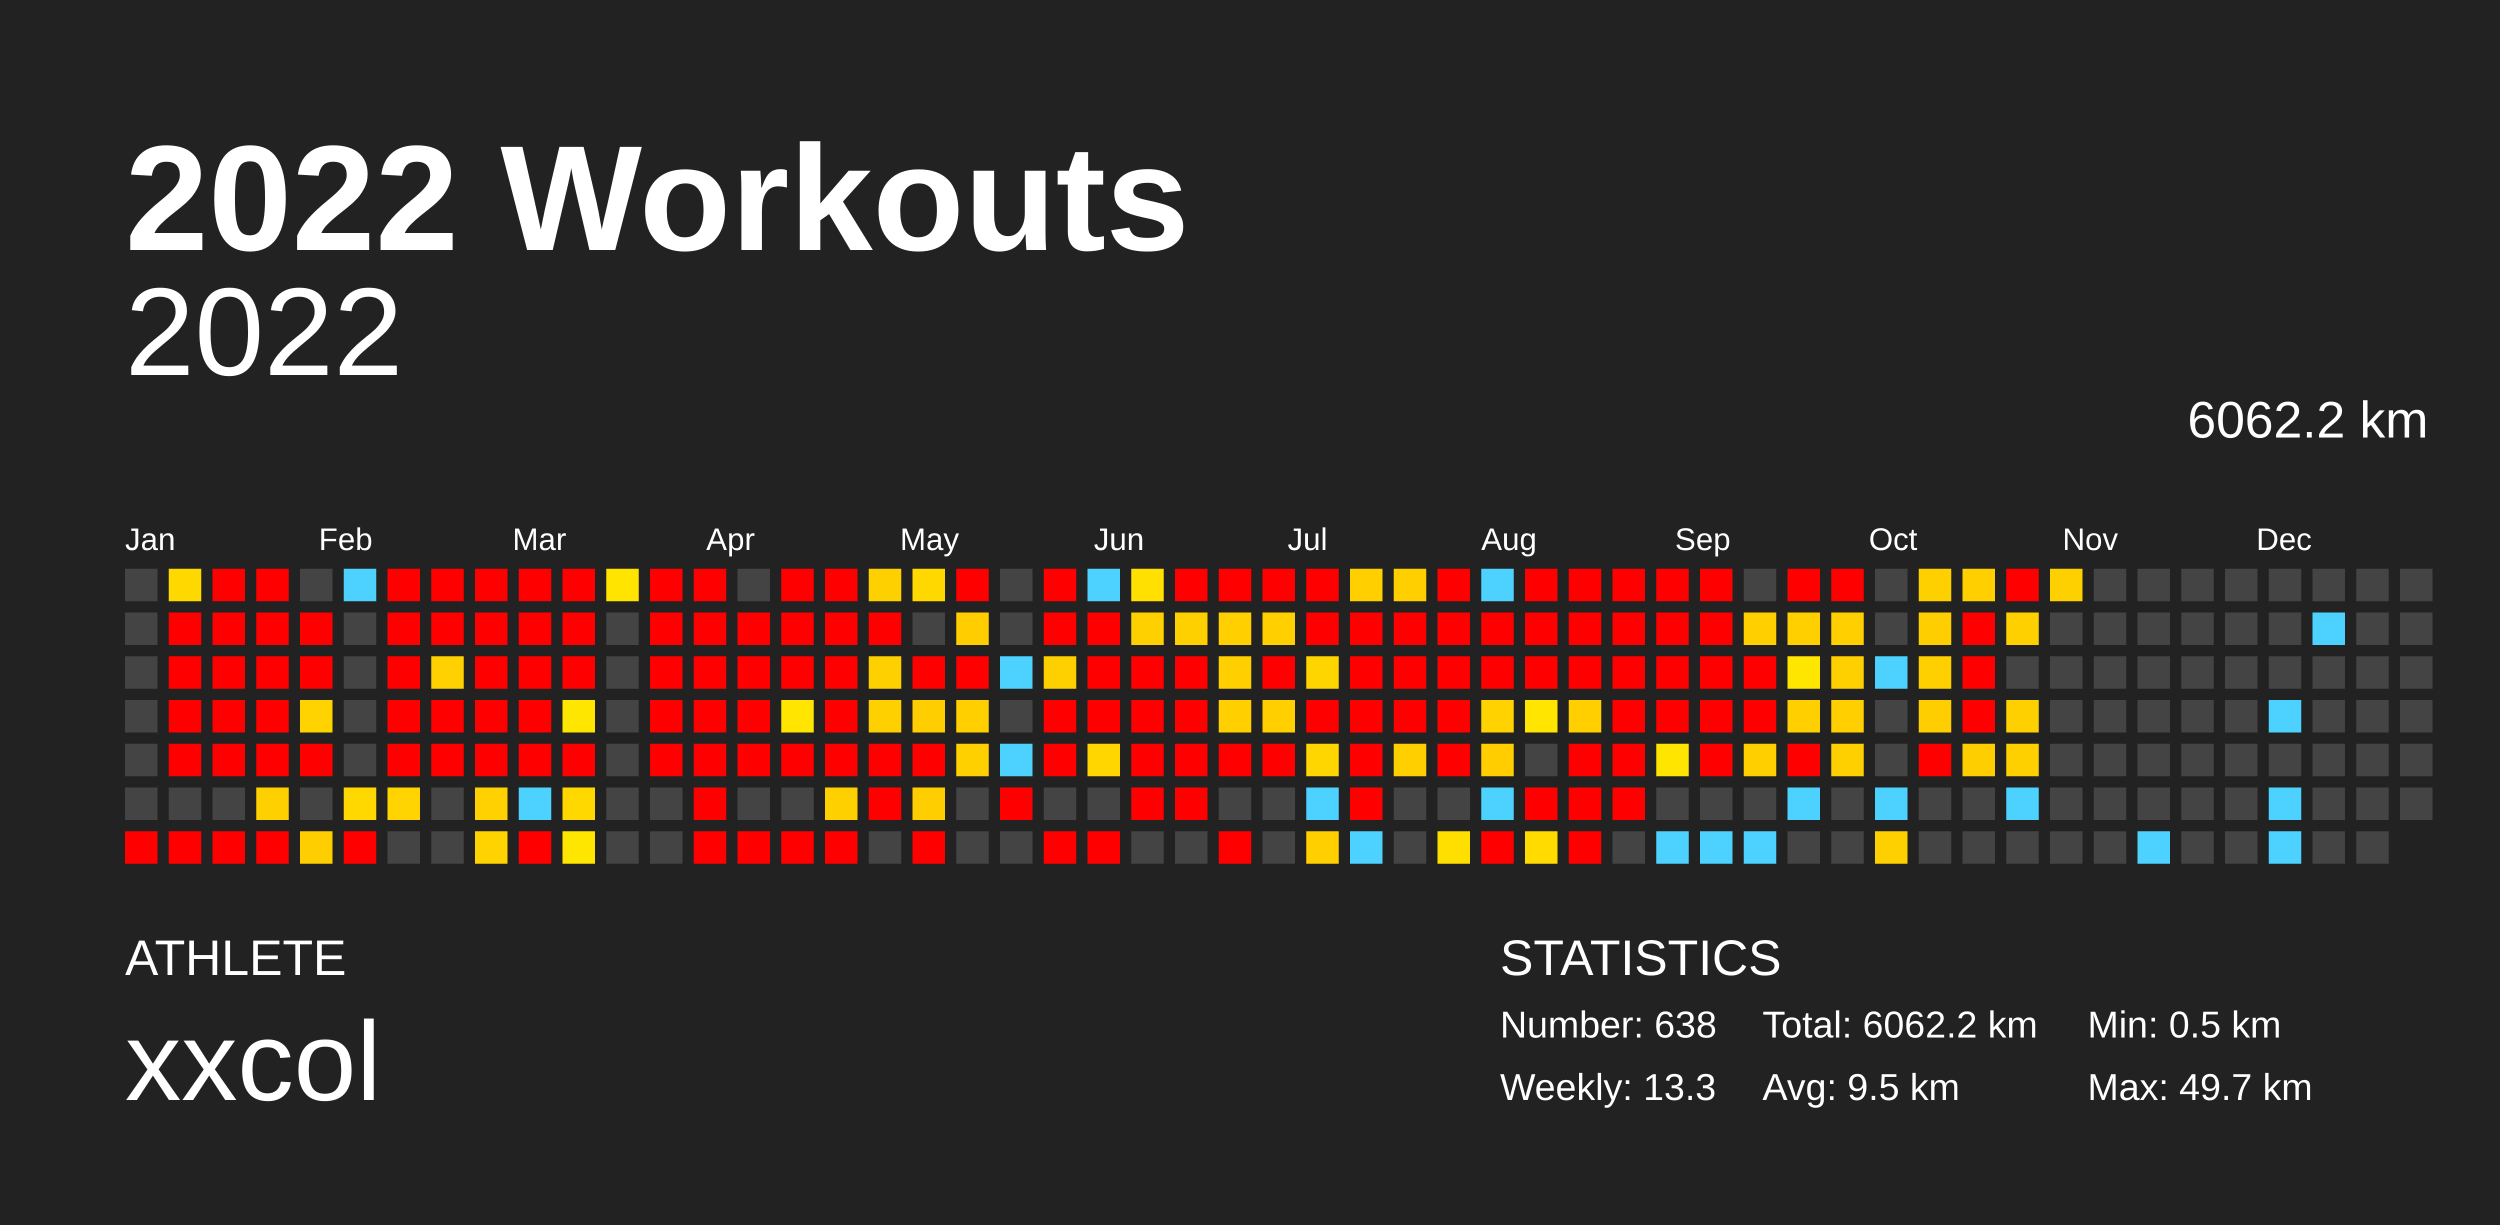
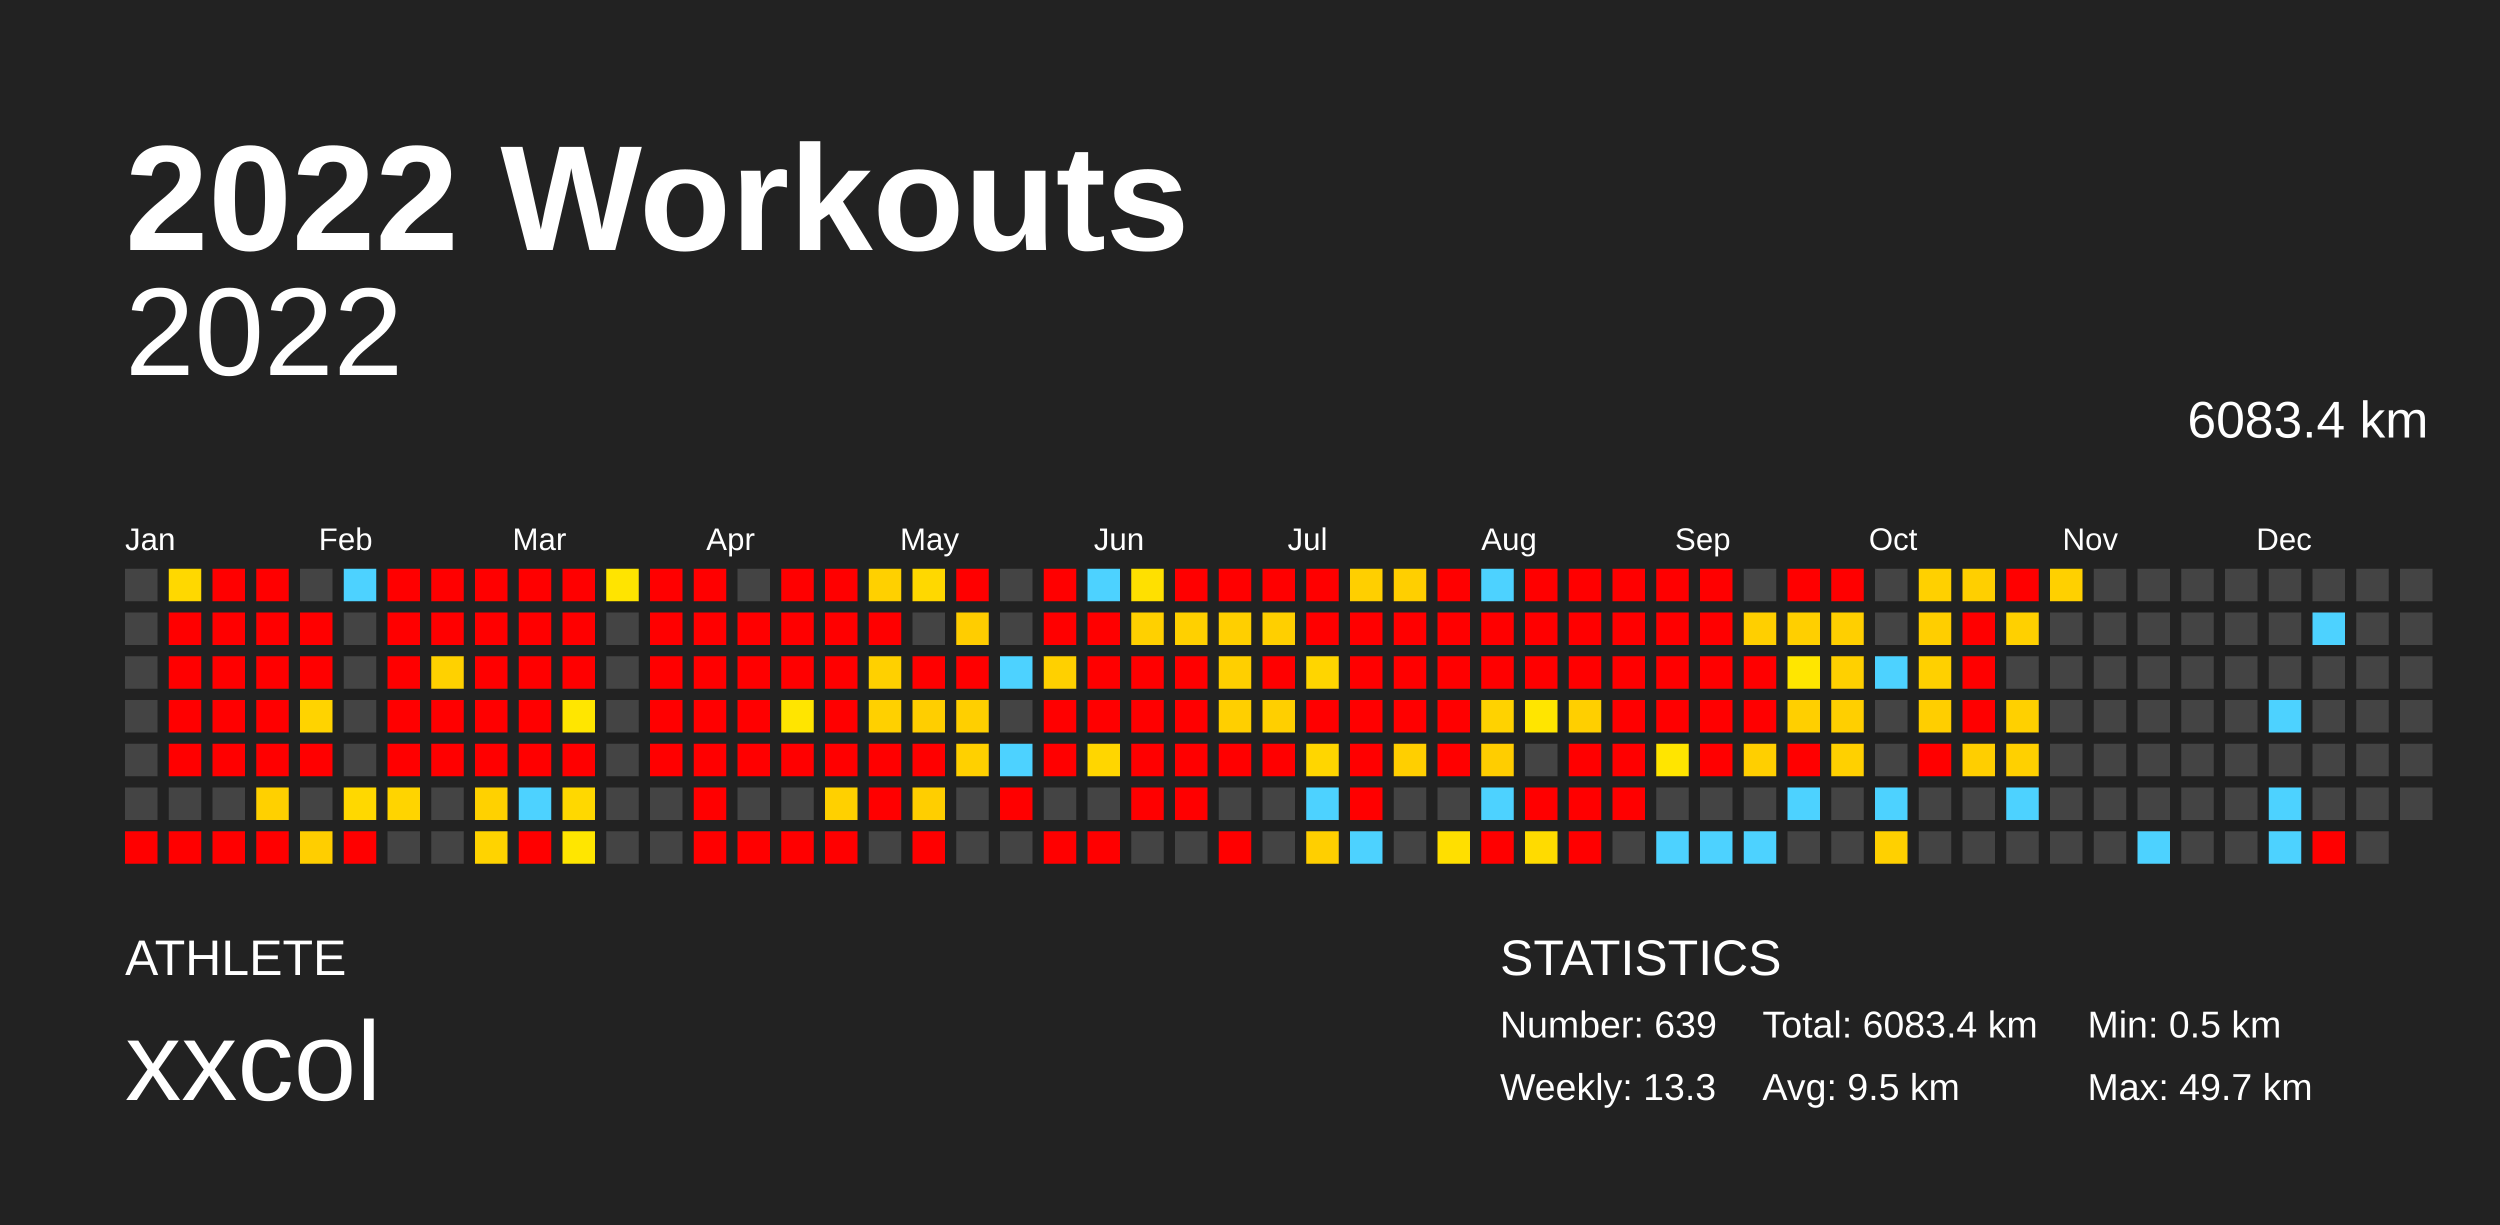
<svg xmlns="http://www.w3.org/2000/svg" baseProfile="full" height="98mm" version="1.1" viewBox="0,0,200,98" width="200mm">
  <defs />
  <rect fill="#222222" height="98" width="200" x="0" y="0" />
  <text fill="#FFFFFF" style="font-size:12px; font-family:Arial; font-weight:bold;" x="10" y="20">2022 Workouts</text>
  <text fill="#FFFFFF" style="font-size:4px; font-family:Arial" x="10" y="78">ATHLETE</text>
  <text fill="#FFFFFF" style="font-size:9px; font-family:Arial" x="10" y="88">xxcol</text>
  <text fill="#FFFFFF" style="font-size:4px; font-family:Arial" x="120" y="78">STATISTICS</text>
-   <text fill="#FFFFFF" style="font-size:3px; font-family:Arial" x="120" y="83">Number: 638</text>
+   <text fill="#FFFFFF" style="font-size:3px; font-family:Arial" x="120" y="83">Number: 639</text>
  <text fill="#FFFFFF" style="font-size:3px; font-family:Arial" x="120" y="88">Weekly: 13.3</text>
-   <text fill="#FFFFFF" style="font-size:3px; font-family:Arial" x="141" y="83">Total: 6062.2 km</text>
+   <text fill="#FFFFFF" style="font-size:3px; font-family:Arial" x="141" y="83">Total: 6083.4 km</text>
  <text fill="#FFFFFF" style="font-size:3px; font-family:Arial" x="141" y="88">Avg: 9.5 km</text>
  <text fill="#FFFFFF" style="font-size:3px; font-family:Arial" x="167" y="83">Min: 0.5 km</text>
  <text fill="#FFFFFF" style="font-size:3px; font-family:Arial" x="167" y="88">Max: 49.7 km</text>
  <text alignment-baseline="hanging" fill="#FFFFFF" style="font-size:10.0px; font-family:Arial;" x="10" y="30">2022</text>
-   <text alignment-baseline="hanging" fill="#FFFFFF" style="font-size:4.125px; font-family:Arial;" x="175" y="35">6062.2 km</text>
+   <text alignment-baseline="hanging" fill="#FFFFFF" style="font-size:4.125px; font-family:Arial;" x="175" y="35">6083.4 km</text>
  <text fill="#FFFFFF" style="font-size:2.5px; font-family:Arial" x="10.0" y="44">Jan</text>
  <text fill="#FFFFFF" style="font-size:2.5px; font-family:Arial" x="25.5" y="44">Feb</text>
  <text fill="#FFFFFF" style="font-size:2.5px; font-family:Arial" x="41.0" y="44">Mar</text>
  <text fill="#FFFFFF" style="font-size:2.5px; font-family:Arial" x="56.5" y="44">Apr</text>
  <text fill="#FFFFFF" style="font-size:2.5px; font-family:Arial" x="72.0" y="44">May</text>
  <text fill="#FFFFFF" style="font-size:2.5px; font-family:Arial" x="87.5" y="44">Jun</text>
  <text fill="#FFFFFF" style="font-size:2.5px; font-family:Arial" x="103.0" y="44">Jul</text>
  <text fill="#FFFFFF" style="font-size:2.5px; font-family:Arial" x="118.5" y="44">Aug</text>
  <text fill="#FFFFFF" style="font-size:2.5px; font-family:Arial" x="134.0" y="44">Sep</text>
  <text fill="#FFFFFF" style="font-size:2.5px; font-family:Arial" x="149.5" y="44">Oct</text>
  <text fill="#FFFFFF" style="font-size:2.5px; font-family:Arial" x="165.0" y="44">Nov</text>
  <text fill="#FFFFFF" style="font-size:2.5px; font-family:Arial" x="180.5" y="44">Dec</text>
  <rect fill="#444444" height="2.6" width="2.6" x="10.0" y="45.5" />
  <rect fill="#444444" height="2.6" width="2.6" x="10.0" y="49.0" />
  <rect fill="#444444" height="2.6" width="2.6" x="10.0" y="52.5" />
  <rect fill="#444444" height="2.6" width="2.6" x="10.0" y="56.0" />
  <rect fill="#444444" height="2.6" width="2.6" x="10.0" y="59.5" />
  <rect fill="#444444" height="2.6" width="2.6" x="10.0" y="63.0" />
  <rect fill="red" height="2.6" width="2.6" x="10.0" y="66.5" />
  <rect fill="#ffd800" height="2.6" width="2.6" x="13.5" y="45.5" />
  <rect fill="red" height="2.6" width="2.6" x="13.5" y="49.0" />
  <rect fill="red" height="2.6" width="2.6" x="13.5" y="52.5" />
  <rect fill="red" height="2.6" width="2.6" x="13.5" y="56.0" />
  <rect fill="red" height="2.6" width="2.6" x="13.5" y="59.5" />
  <rect fill="#444444" height="2.6" width="2.6" x="13.5" y="63.0" />
  <rect fill="red" height="2.6" width="2.6" x="13.5" y="66.5" />
  <rect fill="red" height="2.6" width="2.6" x="17.0" y="45.5" />
  <rect fill="red" height="2.6" width="2.6" x="17.0" y="49.0" />
  <rect fill="red" height="2.6" width="2.6" x="17.0" y="52.5" />
  <rect fill="red" height="2.6" width="2.6" x="17.0" y="56.0" />
  <rect fill="red" height="2.6" width="2.6" x="17.0" y="59.5" />
  <rect fill="#444444" height="2.6" width="2.6" x="17.0" y="63.0" />
  <rect fill="red" height="2.6" width="2.6" x="17.0" y="66.5" />
  <rect fill="red" height="2.6" width="2.6" x="20.5" y="45.5" />
  <rect fill="red" height="2.6" width="2.6" x="20.5" y="49.0" />
  <rect fill="red" height="2.6" width="2.6" x="20.5" y="52.5" />
  <rect fill="red" height="2.6" width="2.6" x="20.5" y="56.0" />
  <rect fill="red" height="2.6" width="2.6" x="20.5" y="59.5" />
  <rect fill="#ffd000" height="2.6" width="2.6" x="20.5" y="63.0" />
  <rect fill="red" height="2.6" width="2.6" x="20.5" y="66.5" />
  <rect fill="#444444" height="2.6" width="2.6" x="24.0" y="45.5" />
  <rect fill="red" height="2.6" width="2.6" x="24.0" y="49.0" />
  <rect fill="red" height="2.6" width="2.6" x="24.0" y="52.5" />
  <rect fill="#ffd300" height="2.6" width="2.6" x="24.0" y="56.0" />
  <rect fill="red" height="2.6" width="2.6" x="24.0" y="59.5" />
  <rect fill="#444444" height="2.6" width="2.6" x="24.0" y="63.0" />
  <rect fill="#ffce00" height="2.6" width="2.6" x="24.0" y="66.5" />
  <rect fill="#4dd2ff" height="2.6" width="2.6" x="27.5" y="45.5" />
  <rect fill="#444444" height="2.6" width="2.6" x="27.5" y="49.0" />
  <rect fill="#444444" height="2.6" width="2.6" x="27.5" y="52.5" />
  <rect fill="#444444" height="2.6" width="2.6" x="27.5" y="56.0" />
  <rect fill="#444444" height="2.6" width="2.6" x="27.5" y="59.5" />
  <rect fill="#ffd800" height="2.6" width="2.6" x="27.5" y="63.0" />
  <rect fill="red" height="2.6" width="2.6" x="27.5" y="66.5" />
  <rect fill="red" height="2.6" width="2.6" x="31.0" y="45.5" />
  <rect fill="red" height="2.6" width="2.6" x="31.0" y="49.0" />
  <rect fill="red" height="2.6" width="2.6" x="31.0" y="52.5" />
  <rect fill="red" height="2.6" width="2.6" x="31.0" y="56.0" />
  <rect fill="red" height="2.6" width="2.6" x="31.0" y="59.5" />
  <rect fill="#ffd400" height="2.6" width="2.6" x="31.0" y="63.0" />
  <rect fill="#444444" height="2.6" width="2.6" x="31.0" y="66.5" />
  <rect fill="red" height="2.6" width="2.6" x="34.5" y="45.5" />
  <rect fill="red" height="2.6" width="2.6" x="34.5" y="49.0" />
  <rect fill="#ffd100" height="2.6" width="2.6" x="34.5" y="52.5" />
  <rect fill="red" height="2.6" width="2.6" x="34.5" y="56.0" />
  <rect fill="red" height="2.6" width="2.6" x="34.5" y="59.5" />
  <rect fill="#444444" height="2.6" width="2.6" x="34.5" y="63.0" />
  <rect fill="#444444" height="2.6" width="2.6" x="34.5" y="66.5" />
  <rect fill="red" height="2.6" width="2.6" x="38.0" y="45.5" />
  <rect fill="red" height="2.6" width="2.6" x="38.0" y="49.0" />
  <rect fill="red" height="2.6" width="2.6" x="38.0" y="52.5" />
  <rect fill="red" height="2.6" width="2.6" x="38.0" y="56.0" />
  <rect fill="red" height="2.6" width="2.6" x="38.0" y="59.5" />
  <rect fill="#ffd100" height="2.6" width="2.6" x="38.0" y="63.0" />
  <rect fill="#ffd300" height="2.6" width="2.6" x="38.0" y="66.5" />
  <rect fill="red" height="2.6" width="2.6" x="41.5" y="45.5" />
  <rect fill="red" height="2.6" width="2.6" x="41.5" y="49.0" />
  <rect fill="red" height="2.6" width="2.6" x="41.5" y="52.5" />
  <rect fill="red" height="2.6" width="2.6" x="41.5" y="56.0" />
  <rect fill="red" height="2.6" width="2.6" x="41.5" y="59.5" />
  <rect fill="#4dd2ff" height="2.6" width="2.6" x="41.5" y="63.0" />
  <rect fill="red" height="2.6" width="2.6" x="41.5" y="66.5" />
  <rect fill="red" height="2.6" width="2.6" x="45.0" y="45.5" />
  <rect fill="red" height="2.6" width="2.6" x="45.0" y="49.0" />
  <rect fill="red" height="2.6" width="2.6" x="45.0" y="52.5" />
  <rect fill="#ffe600" height="2.6" width="2.6" x="45.0" y="56.0" />
  <rect fill="red" height="2.6" width="2.6" x="45.0" y="59.5" />
  <rect fill="#ffd800" height="2.6" width="2.6" x="45.0" y="63.0" />
  <rect fill="#ffe600" height="2.6" width="2.6" x="45.0" y="66.5" />
  <rect fill="#ffe400" height="2.6" width="2.6" x="48.5" y="45.5" />
  <rect fill="#444444" height="2.6" width="2.6" x="48.5" y="49.0" />
  <rect fill="#444444" height="2.6" width="2.6" x="48.5" y="52.5" />
  <rect fill="#444444" height="2.6" width="2.6" x="48.5" y="56.0" />
  <rect fill="#444444" height="2.6" width="2.6" x="48.5" y="59.5" />
  <rect fill="#444444" height="2.6" width="2.6" x="48.5" y="63.0" />
  <rect fill="#444444" height="2.6" width="2.6" x="48.5" y="66.5" />
  <rect fill="red" height="2.6" width="2.6" x="52.0" y="45.5" />
  <rect fill="red" height="2.6" width="2.6" x="52.0" y="49.0" />
  <rect fill="red" height="2.6" width="2.6" x="52.0" y="52.5" />
  <rect fill="red" height="2.6" width="2.6" x="52.0" y="56.0" />
  <rect fill="red" height="2.6" width="2.6" x="52.0" y="59.5" />
  <rect fill="#444444" height="2.6" width="2.6" x="52.0" y="63.0" />
  <rect fill="#444444" height="2.6" width="2.6" x="52.0" y="66.5" />
  <rect fill="red" height="2.6" width="2.6" x="55.5" y="45.5" />
  <rect fill="red" height="2.6" width="2.6" x="55.5" y="49.0" />
  <rect fill="red" height="2.6" width="2.6" x="55.5" y="52.5" />
  <rect fill="red" height="2.6" width="2.6" x="55.5" y="56.0" />
  <rect fill="red" height="2.6" width="2.6" x="55.5" y="59.5" />
  <rect fill="red" height="2.6" width="2.6" x="55.5" y="63.0" />
  <rect fill="red" height="2.6" width="2.6" x="55.5" y="66.5" />
  <rect fill="#444444" height="2.6" width="2.6" x="59.0" y="45.5" />
  <rect fill="red" height="2.6" width="2.6" x="59.0" y="49.0" />
  <rect fill="red" height="2.6" width="2.6" x="59.0" y="52.5" />
  <rect fill="red" height="2.6" width="2.6" x="59.0" y="56.0" />
  <rect fill="red" height="2.6" width="2.6" x="59.0" y="59.5" />
  <rect fill="#444444" height="2.6" width="2.6" x="59.0" y="63.0" />
  <rect fill="red" height="2.6" width="2.6" x="59.0" y="66.5" />
  <rect fill="red" height="2.6" width="2.6" x="62.5" y="45.5" />
  <rect fill="red" height="2.6" width="2.6" x="62.5" y="49.0" />
  <rect fill="red" height="2.6" width="2.6" x="62.5" y="52.5" />
  <rect fill="#ffe500" height="2.6" width="2.6" x="62.5" y="56.0" />
  <rect fill="red" height="2.6" width="2.6" x="62.5" y="59.5" />
  <rect fill="#444444" height="2.6" width="2.6" x="62.5" y="63.0" />
  <rect fill="red" height="2.6" width="2.6" x="62.5" y="66.5" />
  <rect fill="red" height="2.6" width="2.6" x="66.0" y="45.5" />
  <rect fill="red" height="2.6" width="2.6" x="66.0" y="49.0" />
  <rect fill="red" height="2.6" width="2.6" x="66.0" y="52.5" />
  <rect fill="red" height="2.6" width="2.6" x="66.0" y="56.0" />
  <rect fill="red" height="2.6" width="2.6" x="66.0" y="59.5" />
  <rect fill="#ffd000" height="2.6" width="2.6" x="66.0" y="63.0" />
  <rect fill="red" height="2.6" width="2.6" x="66.0" y="66.5" />
  <rect fill="#ffd000" height="2.6" width="2.6" x="69.5" y="45.5" />
  <rect fill="red" height="2.6" width="2.6" x="69.5" y="49.0" />
  <rect fill="#ffd000" height="2.6" width="2.6" x="69.5" y="52.5" />
  <rect fill="#ffd000" height="2.6" width="2.6" x="69.5" y="56.0" />
  <rect fill="red" height="2.6" width="2.6" x="69.5" y="59.5" />
  <rect fill="red" height="2.6" width="2.6" x="69.5" y="63.0" />
  <rect fill="#444444" height="2.6" width="2.6" x="69.5" y="66.5" />
  <rect fill="#ffd800" height="2.6" width="2.6" x="73.0" y="45.5" />
  <rect fill="#444444" height="2.6" width="2.6" x="73.0" y="49.0" />
  <rect fill="red" height="2.6" width="2.6" x="73.0" y="52.5" />
  <rect fill="#ffce00" height="2.6" width="2.6" x="73.0" y="56.0" />
  <rect fill="red" height="2.6" width="2.6" x="73.0" y="59.5" />
  <rect fill="#ffce00" height="2.6" width="2.6" x="73.0" y="63.0" />
  <rect fill="red" height="2.6" width="2.6" x="73.0" y="66.5" />
  <rect fill="red" height="2.6" width="2.6" x="76.5" y="45.5" />
  <rect fill="#ffcd00" height="2.6" width="2.6" x="76.5" y="49.0" />
  <rect fill="red" height="2.6" width="2.6" x="76.5" y="52.5" />
  <rect fill="#ffcf00" height="2.6" width="2.6" x="76.5" y="56.0" />
  <rect fill="#ffd000" height="2.6" width="2.6" x="76.5" y="59.5" />
  <rect fill="#444444" height="2.6" width="2.6" x="76.5" y="63.0" />
  <rect fill="#444444" height="2.6" width="2.6" x="76.5" y="66.5" />
  <rect fill="#444444" height="2.6" width="2.6" x="80.0" y="45.5" />
  <rect fill="#444444" height="2.6" width="2.6" x="80.0" y="49.0" />
  <rect fill="#4dd2ff" height="2.6" width="2.6" x="80.0" y="52.5" />
  <rect fill="#444444" height="2.6" width="2.6" x="80.0" y="56.0" />
  <rect fill="#4dd2ff" height="2.6" width="2.6" x="80.0" y="59.5" />
  <rect fill="red" height="2.6" width="2.6" x="80.0" y="63.0" />
  <rect fill="#444444" height="2.6" width="2.6" x="80.0" y="66.5" />
  <rect fill="red" height="2.6" width="2.6" x="83.5" y="45.5" />
  <rect fill="red" height="2.6" width="2.6" x="83.5" y="49.0" />
  <rect fill="#ffd000" height="2.6" width="2.6" x="83.5" y="52.5" />
  <rect fill="red" height="2.6" width="2.6" x="83.5" y="56.0" />
  <rect fill="red" height="2.6" width="2.6" x="83.5" y="59.5" />
  <rect fill="#444444" height="2.6" width="2.6" x="83.5" y="63.0" />
  <rect fill="red" height="2.6" width="2.6" x="83.5" y="66.5" />
  <rect fill="#4dd2ff" height="2.6" width="2.6" x="87.0" y="45.5" />
  <rect fill="red" height="2.6" width="2.6" x="87.0" y="49.0" />
  <rect fill="red" height="2.6" width="2.6" x="87.0" y="52.5" />
  <rect fill="red" height="2.6" width="2.6" x="87.0" y="56.0" />
  <rect fill="#ffd600" height="2.6" width="2.6" x="87.0" y="59.5" />
  <rect fill="#444444" height="2.6" width="2.6" x="87.0" y="63.0" />
  <rect fill="red" height="2.6" width="2.6" x="87.0" y="66.5" />
  <rect fill="#ffe000" height="2.6" width="2.6" x="90.5" y="45.5" />
  <rect fill="#ffd000" height="2.6" width="2.6" x="90.5" y="49.0" />
  <rect fill="red" height="2.6" width="2.6" x="90.5" y="52.5" />
  <rect fill="red" height="2.6" width="2.6" x="90.5" y="56.0" />
  <rect fill="red" height="2.6" width="2.6" x="90.5" y="59.5" />
  <rect fill="red" height="2.6" width="2.6" x="90.5" y="63.0" />
  <rect fill="#444444" height="2.6" width="2.6" x="90.5" y="66.5" />
  <rect fill="red" height="2.6" width="2.6" x="94.0" y="45.5" />
  <rect fill="#ffd000" height="2.6" width="2.6" x="94.0" y="49.0" />
  <rect fill="red" height="2.6" width="2.6" x="94.0" y="52.5" />
  <rect fill="red" height="2.6" width="2.6" x="94.0" y="56.0" />
  <rect fill="red" height="2.6" width="2.6" x="94.0" y="59.5" />
  <rect fill="red" height="2.6" width="2.6" x="94.0" y="63.0" />
  <rect fill="#444444" height="2.6" width="2.6" x="94.0" y="66.5" />
  <rect fill="red" height="2.6" width="2.6" x="97.5" y="45.5" />
  <rect fill="#ffcf00" height="2.6" width="2.6" x="97.5" y="49.0" />
  <rect fill="#ffcf00" height="2.6" width="2.6" x="97.5" y="52.5" />
  <rect fill="#ffcf00" height="2.6" width="2.6" x="97.5" y="56.0" />
  <rect fill="red" height="2.6" width="2.6" x="97.5" y="59.5" />
  <rect fill="#444444" height="2.6" width="2.6" x="97.5" y="63.0" />
  <rect fill="red" height="2.6" width="2.6" x="97.5" y="66.5" />
  <rect fill="red" height="2.6" width="2.6" x="101.0" y="45.5" />
  <rect fill="#ffcf00" height="2.6" width="2.6" x="101.0" y="49.0" />
  <rect fill="red" height="2.6" width="2.6" x="101.0" y="52.5" />
  <rect fill="#ffcf00" height="2.6" width="2.6" x="101.0" y="56.0" />
  <rect fill="red" height="2.6" width="2.6" x="101.0" y="59.5" />
  <rect fill="#444444" height="2.6" width="2.6" x="101.0" y="63.0" />
  <rect fill="#444444" height="2.6" width="2.6" x="101.0" y="66.5" />
  <rect fill="red" height="2.6" width="2.6" x="104.5" y="45.5" />
  <rect fill="red" height="2.6" width="2.6" x="104.5" y="49.0" />
  <rect fill="#ffd500" height="2.6" width="2.6" x="104.5" y="52.5" />
  <rect fill="red" height="2.6" width="2.6" x="104.5" y="56.0" />
  <rect fill="#ffd600" height="2.6" width="2.6" x="104.5" y="59.5" />
  <rect fill="#4dd2ff" height="2.6" width="2.6" x="104.5" y="63.0" />
  <rect fill="#ffcf00" height="2.6" width="2.6" x="104.5" y="66.5" />
  <rect fill="#ffcf00" height="2.6" width="2.6" x="108.0" y="45.5" />
  <rect fill="red" height="2.6" width="2.6" x="108.0" y="49.0" />
  <rect fill="red" height="2.6" width="2.6" x="108.0" y="52.5" />
  <rect fill="red" height="2.6" width="2.6" x="108.0" y="56.0" />
  <rect fill="red" height="2.6" width="2.6" x="108.0" y="59.5" />
  <rect fill="red" height="2.6" width="2.6" x="108.0" y="63.0" />
  <rect fill="#4dd2ff" height="2.6" width="2.6" x="108.0" y="66.5" />
  <rect fill="#ffcf00" height="2.6" width="2.6" x="111.5" y="45.5" />
  <rect fill="red" height="2.6" width="2.6" x="111.5" y="49.0" />
  <rect fill="red" height="2.6" width="2.6" x="111.5" y="52.5" />
  <rect fill="red" height="2.6" width="2.6" x="111.5" y="56.0" />
  <rect fill="#ffcf00" height="2.6" width="2.6" x="111.5" y="59.5" />
  <rect fill="#444444" height="2.6" width="2.6" x="111.5" y="63.0" />
  <rect fill="#444444" height="2.6" width="2.6" x="111.5" y="66.5" />
  <rect fill="red" height="2.6" width="2.6" x="115.0" y="45.5" />
  <rect fill="red" height="2.6" width="2.6" x="115.0" y="49.0" />
  <rect fill="red" height="2.6" width="2.6" x="115.0" y="52.5" />
  <rect fill="red" height="2.6" width="2.6" x="115.0" y="56.0" />
  <rect fill="red" height="2.6" width="2.6" x="115.0" y="59.5" />
  <rect fill="#444444" height="2.6" width="2.6" x="115.0" y="63.0" />
  <rect fill="#ffdf00" height="2.6" width="2.6" x="115.0" y="66.5" />
  <rect fill="#4dd2ff" height="2.6" width="2.6" x="118.5" y="45.5" />
  <rect fill="red" height="2.6" width="2.6" x="118.5" y="49.0" />
  <rect fill="red" height="2.6" width="2.6" x="118.5" y="52.5" />
  <rect fill="#ffd200" height="2.6" width="2.6" x="118.5" y="56.0" />
  <rect fill="#ffcd00" height="2.6" width="2.6" x="118.5" y="59.5" />
  <rect fill="#4dd2ff" height="2.6" width="2.6" x="118.5" y="63.0" />
  <rect fill="red" height="2.6" width="2.6" x="118.5" y="66.5" />
  <rect fill="red" height="2.6" width="2.6" x="122.0" y="45.5" />
  <rect fill="red" height="2.6" width="2.6" x="122.0" y="49.0" />
  <rect fill="red" height="2.6" width="2.6" x="122.0" y="52.5" />
  <rect fill="#ffe500" height="2.6" width="2.6" x="122.0" y="56.0" />
  <rect fill="#444444" height="2.6" width="2.6" x="122.0" y="59.5" />
  <rect fill="red" height="2.6" width="2.6" x="122.0" y="63.0" />
  <rect fill="#ffdb00" height="2.6" width="2.6" x="122.0" y="66.5" />
  <rect fill="red" height="2.6" width="2.6" x="125.5" y="45.5" />
  <rect fill="red" height="2.6" width="2.6" x="125.5" y="49.0" />
  <rect fill="red" height="2.6" width="2.6" x="125.5" y="52.5" />
  <rect fill="#ffcf00" height="2.6" width="2.6" x="125.5" y="56.0" />
  <rect fill="red" height="2.6" width="2.6" x="125.5" y="59.5" />
  <rect fill="red" height="2.6" width="2.6" x="125.5" y="63.0" />
  <rect fill="red" height="2.6" width="2.6" x="125.5" y="66.5" />
  <rect fill="red" height="2.6" width="2.6" x="129.0" y="45.5" />
  <rect fill="red" height="2.6" width="2.6" x="129.0" y="49.0" />
  <rect fill="red" height="2.6" width="2.6" x="129.0" y="52.5" />
  <rect fill="red" height="2.6" width="2.6" x="129.0" y="56.0" />
  <rect fill="red" height="2.6" width="2.6" x="129.0" y="59.5" />
  <rect fill="red" height="2.6" width="2.6" x="129.0" y="63.0" />
  <rect fill="#444444" height="2.6" width="2.6" x="129.0" y="66.5" />
  <rect fill="red" height="2.6" width="2.6" x="132.5" y="45.5" />
  <rect fill="red" height="2.6" width="2.6" x="132.5" y="49.0" />
  <rect fill="red" height="2.6" width="2.6" x="132.5" y="52.5" />
  <rect fill="red" height="2.6" width="2.6" x="132.5" y="56.0" />
  <rect fill="#ffe500" height="2.6" width="2.6" x="132.5" y="59.5" />
  <rect fill="#444444" height="2.6" width="2.6" x="132.5" y="63.0" />
  <rect fill="#4dd2ff" height="2.6" width="2.6" x="132.5" y="66.5" />
  <rect fill="red" height="2.6" width="2.6" x="136.0" y="45.5" />
  <rect fill="red" height="2.6" width="2.6" x="136.0" y="49.0" />
  <rect fill="red" height="2.6" width="2.6" x="136.0" y="52.5" />
  <rect fill="red" height="2.6" width="2.6" x="136.0" y="56.0" />
  <rect fill="red" height="2.6" width="2.6" x="136.0" y="59.5" />
  <rect fill="#444444" height="2.6" width="2.6" x="136.0" y="63.0" />
  <rect fill="#4dd2ff" height="2.6" width="2.6" x="136.0" y="66.5" />
  <rect fill="#444444" height="2.6" width="2.6" x="139.5" y="45.5" />
  <rect fill="#ffcf00" height="2.6" width="2.6" x="139.5" y="49.0" />
  <rect fill="red" height="2.6" width="2.6" x="139.5" y="52.5" />
  <rect fill="red" height="2.6" width="2.6" x="139.5" y="56.0" />
  <rect fill="#ffcf00" height="2.6" width="2.6" x="139.5" y="59.5" />
  <rect fill="#444444" height="2.6" width="2.6" x="139.5" y="63.0" />
  <rect fill="#4dd2ff" height="2.6" width="2.6" x="139.5" y="66.5" />
  <rect fill="red" height="2.6" width="2.6" x="143.0" y="45.5" />
  <rect fill="#ffcf00" height="2.6" width="2.6" x="143.0" y="49.0" />
  <rect fill="#ffe600" height="2.6" width="2.6" x="143.0" y="52.5" />
  <rect fill="#ffcf00" height="2.6" width="2.6" x="143.0" y="56.0" />
  <rect fill="red" height="2.6" width="2.6" x="143.0" y="59.5" />
  <rect fill="#4dd2ff" height="2.6" width="2.6" x="143.0" y="63.0" />
  <rect fill="#444444" height="2.6" width="2.6" x="143.0" y="66.5" />
  <rect fill="red" height="2.6" width="2.6" x="146.5" y="45.5" />
  <rect fill="#ffcf00" height="2.6" width="2.6" x="146.5" y="49.0" />
  <rect fill="#ffd000" height="2.6" width="2.6" x="146.5" y="52.5" />
  <rect fill="#ffcf00" height="2.6" width="2.6" x="146.5" y="56.0" />
  <rect fill="#ffd000" height="2.6" width="2.6" x="146.5" y="59.5" />
  <rect fill="#444444" height="2.6" width="2.6" x="146.5" y="63.0" />
  <rect fill="#444444" height="2.6" width="2.6" x="146.5" y="66.5" />
  <rect fill="#444444" height="2.6" width="2.6" x="150.0" y="45.5" />
  <rect fill="#444444" height="2.6" width="2.6" x="150.0" y="49.0" />
  <rect fill="#4dd2ff" height="2.6" width="2.6" x="150.0" y="52.5" />
  <rect fill="#444444" height="2.6" width="2.6" x="150.0" y="56.0" />
  <rect fill="#444444" height="2.6" width="2.6" x="150.0" y="59.5" />
  <rect fill="#4dd2ff" height="2.6" width="2.6" x="150.0" y="63.0" />
  <rect fill="#ffd000" height="2.6" width="2.6" x="150.0" y="66.5" />
  <rect fill="#ffd000" height="2.6" width="2.6" x="153.5" y="45.5" />
  <rect fill="#ffce00" height="2.6" width="2.6" x="153.5" y="49.0" />
  <rect fill="#ffd000" height="2.6" width="2.6" x="153.5" y="52.5" />
  <rect fill="#ffce00" height="2.6" width="2.6" x="153.5" y="56.0" />
  <rect fill="red" height="2.6" width="2.6" x="153.5" y="59.5" />
  <rect fill="#444444" height="2.6" width="2.6" x="153.5" y="63.0" />
  <rect fill="#444444" height="2.6" width="2.6" x="153.5" y="66.5" />
  <rect fill="#ffcf00" height="2.6" width="2.6" x="157.0" y="45.5" />
  <rect fill="red" height="2.6" width="2.6" x="157.0" y="49.0" />
  <rect fill="red" height="2.6" width="2.6" x="157.0" y="52.5" />
  <rect fill="red" height="2.6" width="2.6" x="157.0" y="56.0" />
  <rect fill="#ffce00" height="2.6" width="2.6" x="157.0" y="59.5" />
  <rect fill="#444444" height="2.6" width="2.6" x="157.0" y="63.0" />
  <rect fill="#444444" height="2.6" width="2.6" x="157.0" y="66.5" />
  <rect fill="red" height="2.6" width="2.6" x="160.5" y="45.5" />
  <rect fill="#ffd000" height="2.6" width="2.6" x="160.5" y="49.0" />
  <rect fill="#444444" height="2.6" width="2.6" x="160.5" y="52.5" />
  <rect fill="#ffd000" height="2.6" width="2.6" x="160.5" y="56.0" />
  <rect fill="#ffd000" height="2.6" width="2.6" x="160.5" y="59.5" />
  <rect fill="#4dd2ff" height="2.6" width="2.6" x="160.5" y="63.0" />
  <rect fill="#444444" height="2.6" width="2.6" x="160.5" y="66.5" />
  <rect fill="#ffd000" height="2.6" width="2.6" x="164.0" y="45.5" />
  <rect fill="#444444" height="2.6" width="2.6" x="164.0" y="49.0" />
  <rect fill="#444444" height="2.6" width="2.6" x="164.0" y="52.5" />
  <rect fill="#444444" height="2.6" width="2.6" x="164.0" y="56.0" />
  <rect fill="#444444" height="2.6" width="2.6" x="164.0" y="59.5" />
  <rect fill="#444444" height="2.6" width="2.6" x="164.0" y="63.0" />
  <rect fill="#444444" height="2.6" width="2.6" x="164.0" y="66.5" />
  <rect fill="#444444" height="2.6" width="2.6" x="167.5" y="45.5" />
  <rect fill="#444444" height="2.6" width="2.6" x="167.5" y="49.0" />
  <rect fill="#444444" height="2.6" width="2.6" x="167.5" y="52.5" />
  <rect fill="#444444" height="2.6" width="2.6" x="167.5" y="56.0" />
  <rect fill="#444444" height="2.6" width="2.6" x="167.5" y="59.5" />
  <rect fill="#444444" height="2.6" width="2.6" x="167.5" y="63.0" />
  <rect fill="#444444" height="2.6" width="2.6" x="167.5" y="66.5" />
  <rect fill="#444444" height="2.6" width="2.6" x="171.0" y="45.5" />
  <rect fill="#444444" height="2.6" width="2.6" x="171.0" y="49.0" />
  <rect fill="#444444" height="2.6" width="2.6" x="171.0" y="52.5" />
  <rect fill="#444444" height="2.6" width="2.6" x="171.0" y="56.0" />
  <rect fill="#444444" height="2.6" width="2.6" x="171.0" y="59.5" />
  <rect fill="#444444" height="2.6" width="2.6" x="171.0" y="63.0" />
  <rect fill="#4dd2ff" height="2.6" width="2.6" x="171.0" y="66.5" />
  <rect fill="#444444" height="2.6" width="2.6" x="174.5" y="45.5" />
  <rect fill="#444444" height="2.6" width="2.6" x="174.5" y="49.0" />
  <rect fill="#444444" height="2.6" width="2.6" x="174.5" y="52.5" />
  <rect fill="#444444" height="2.6" width="2.6" x="174.5" y="56.0" />
  <rect fill="#444444" height="2.6" width="2.6" x="174.5" y="59.5" />
  <rect fill="#444444" height="2.6" width="2.6" x="174.5" y="63.0" />
  <rect fill="#444444" height="2.6" width="2.6" x="174.5" y="66.5" />
  <rect fill="#444444" height="2.6" width="2.6" x="178.0" y="45.5" />
  <rect fill="#444444" height="2.6" width="2.6" x="178.0" y="49.0" />
  <rect fill="#444444" height="2.6" width="2.6" x="178.0" y="52.5" />
  <rect fill="#444444" height="2.6" width="2.6" x="178.0" y="56.0" />
  <rect fill="#444444" height="2.6" width="2.6" x="178.0" y="59.5" />
  <rect fill="#444444" height="2.6" width="2.6" x="178.0" y="63.0" />
  <rect fill="#444444" height="2.6" width="2.6" x="178.0" y="66.5" />
  <rect fill="#444444" height="2.6" width="2.6" x="181.5" y="45.5" />
  <rect fill="#444444" height="2.6" width="2.6" x="181.5" y="49.0" />
  <rect fill="#444444" height="2.6" width="2.6" x="181.5" y="52.5" />
  <rect fill="#4dd2ff" height="2.6" width="2.6" x="181.5" y="56.0" />
  <rect fill="#444444" height="2.6" width="2.6" x="181.5" y="59.5" />
  <rect fill="#4dd2ff" height="2.6" width="2.6" x="181.5" y="63.0" />
  <rect fill="#4dd2ff" height="2.6" width="2.6" x="181.5" y="66.5" />
  <rect fill="#444444" height="2.6" width="2.6" x="185.0" y="45.5" />
  <rect fill="#4dd2ff" height="2.6" width="2.6" x="185.0" y="49.0" />
  <rect fill="#444444" height="2.6" width="2.6" x="185.0" y="52.5" />
  <rect fill="#444444" height="2.6" width="2.6" x="185.0" y="56.0" />
  <rect fill="#444444" height="2.6" width="2.6" x="185.0" y="59.5" />
  <rect fill="#444444" height="2.6" width="2.6" x="185.0" y="63.0" />
-   <rect fill="#444444" height="2.6" width="2.6" x="185.0" y="66.5" />
+   <rect fill="red" height="2.6" width="2.6" x="185.0" y="66.5" />
  <rect fill="#444444" height="2.6" width="2.6" x="188.5" y="45.5" />
  <rect fill="#444444" height="2.6" width="2.6" x="188.5" y="49.0" />
  <rect fill="#444444" height="2.6" width="2.6" x="188.5" y="52.5" />
  <rect fill="#444444" height="2.6" width="2.6" x="188.5" y="56.0" />
  <rect fill="#444444" height="2.6" width="2.6" x="188.5" y="59.5" />
  <rect fill="#444444" height="2.6" width="2.6" x="188.5" y="63.0" />
  <rect fill="#444444" height="2.6" width="2.6" x="188.5" y="66.5" />
  <rect fill="#444444" height="2.6" width="2.6" x="192.0" y="45.5" />
  <rect fill="#444444" height="2.6" width="2.6" x="192.0" y="49.0" />
  <rect fill="#444444" height="2.6" width="2.6" x="192.0" y="52.5" />
  <rect fill="#444444" height="2.6" width="2.6" x="192.0" y="56.0" />
  <rect fill="#444444" height="2.6" width="2.6" x="192.0" y="59.5" />
  <rect fill="#444444" height="2.6" width="2.6" x="192.0" y="63.0" />
</svg>
